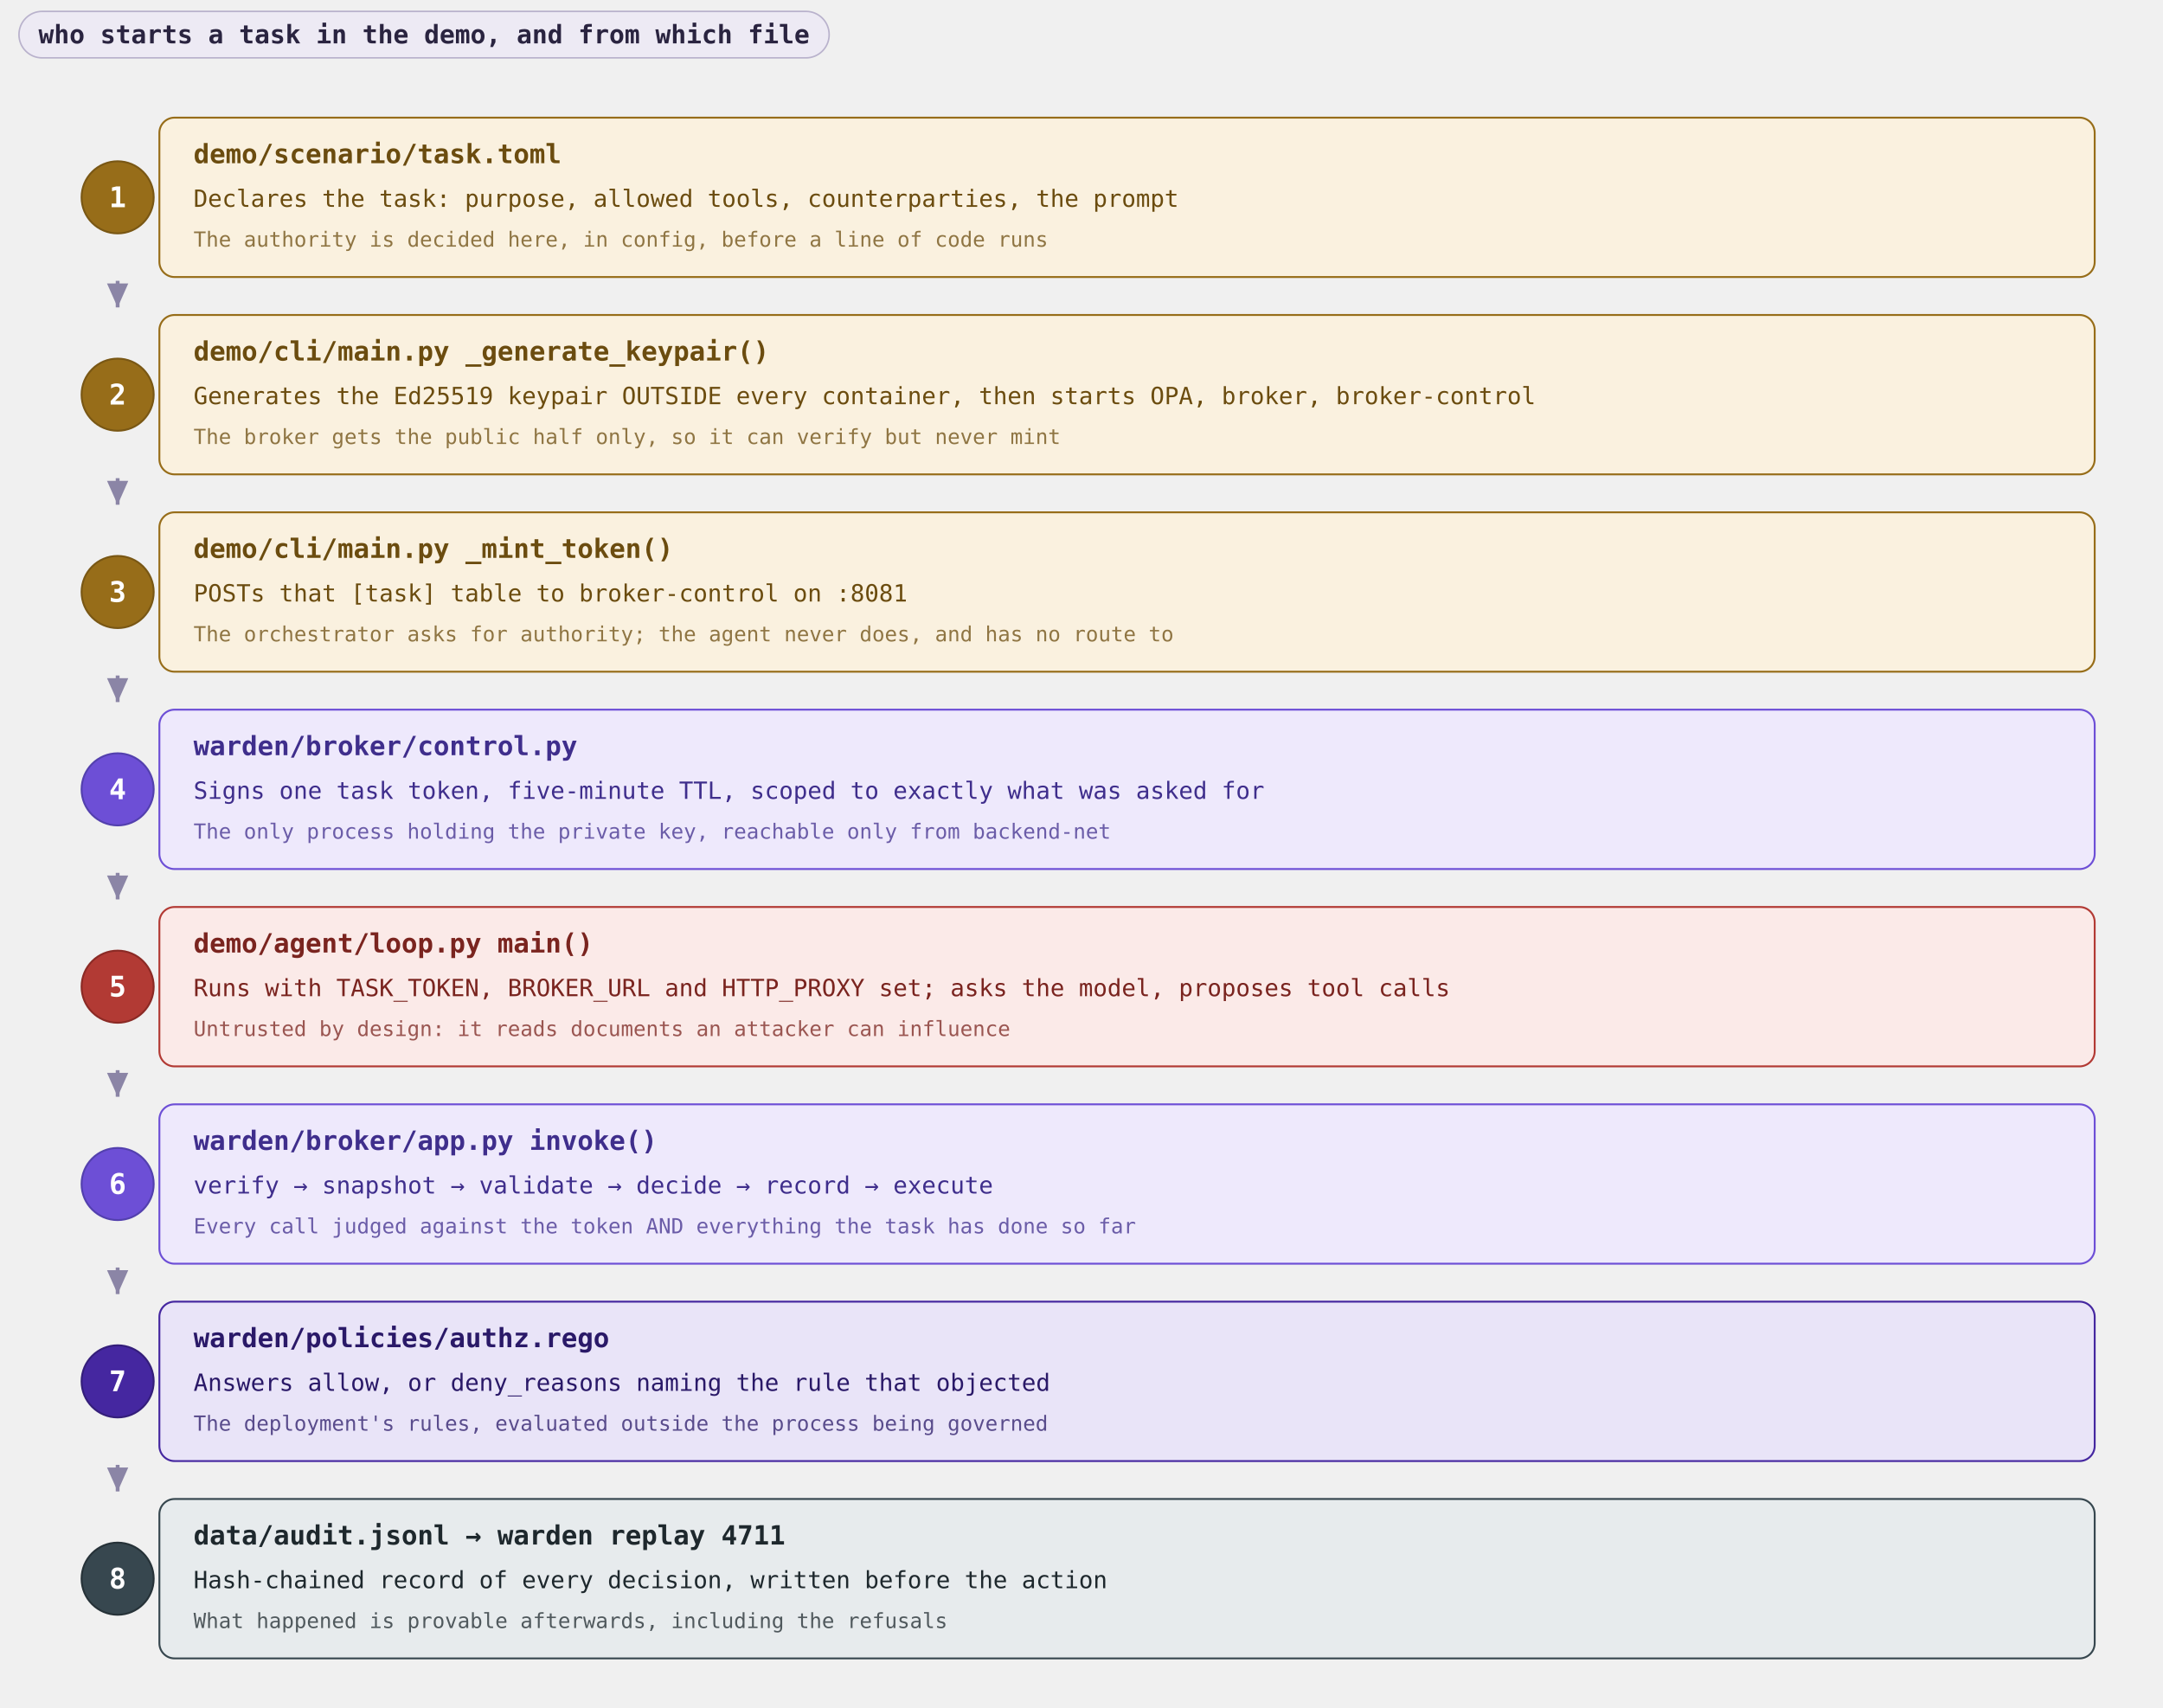
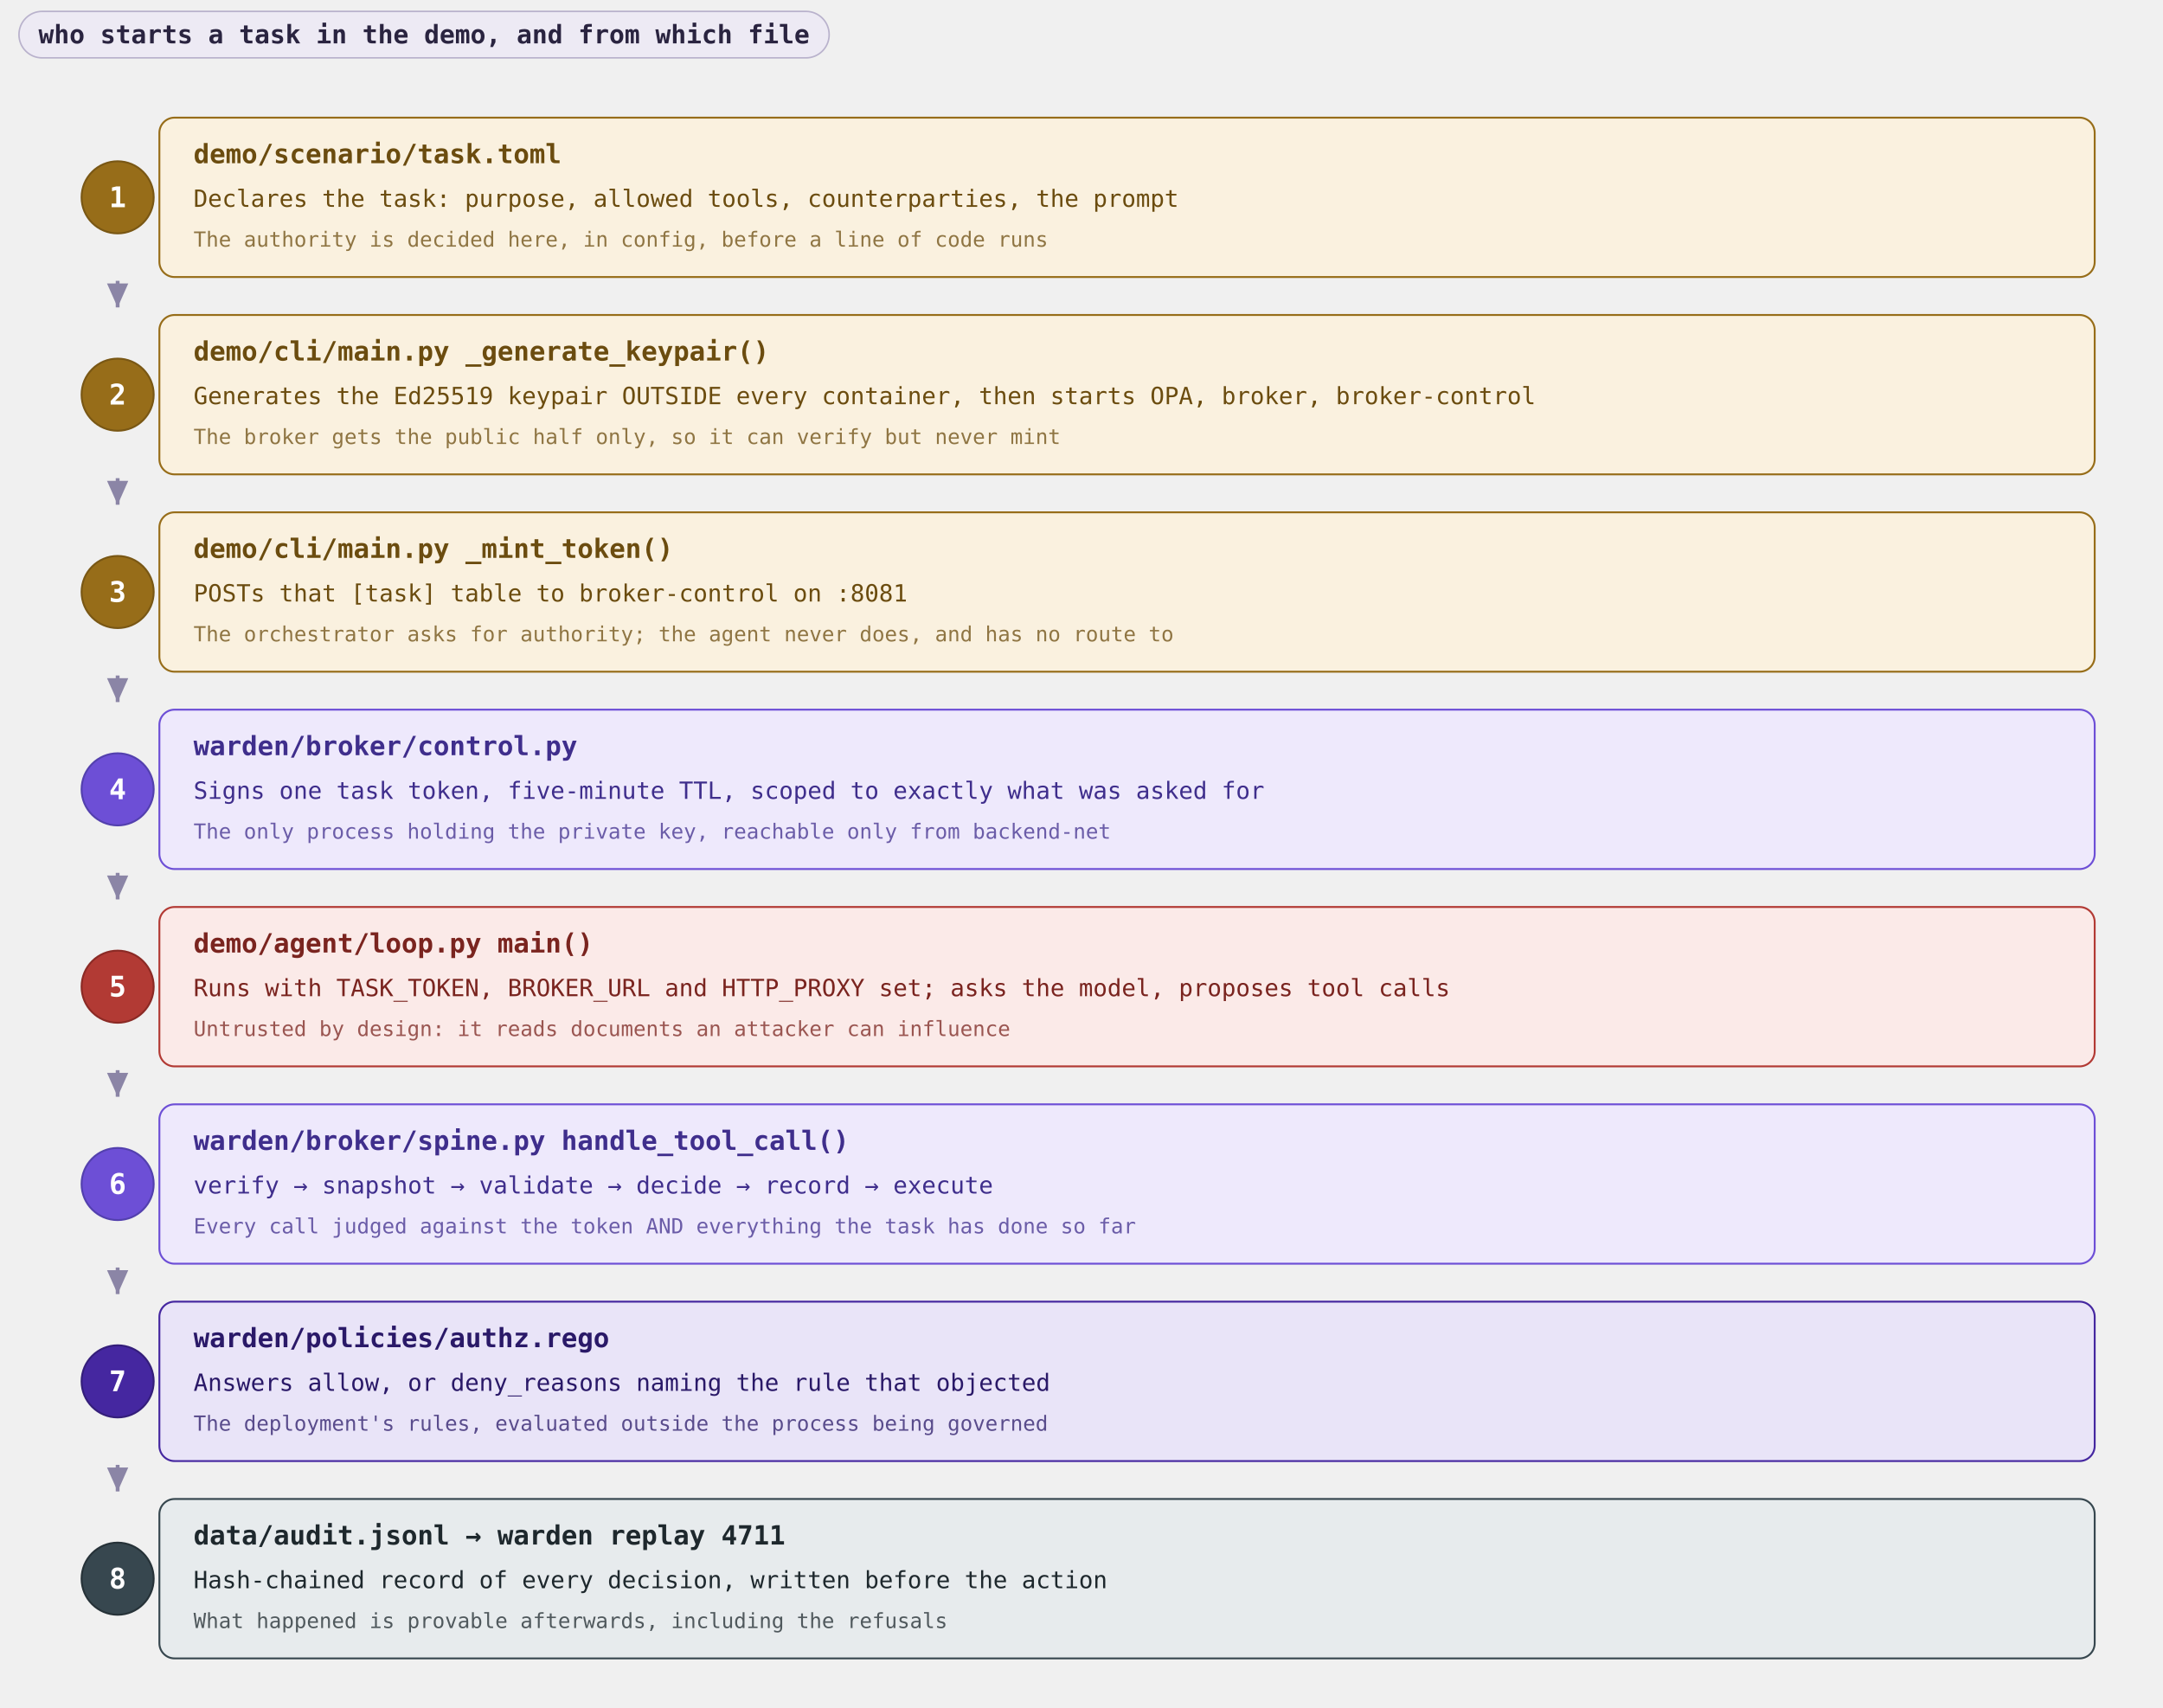
<svg xmlns="http://www.w3.org/2000/svg" viewBox="-10 0 1140 900" width="1140" height="900" role="img" aria-label="Eight steps from demo/scenario/task.toml to the audit log, naming the file responsible for each">
  <defs>
    <marker id="arrow" viewBox="0 0 10 10" refX="9" refY="5" markerWidth="7" markerHeight="7" orient="auto">
      <path d="M0,1 L9,5 L0,9 z" fill="#8B85A6" />
    </marker>
  </defs>
  <rect x="0.0" y="6.0" width="427.0" height="24.5" rx="12.2" fill="#EDEAF4" stroke="#B9B2CC" stroke-width="0.8" />
  <text x="213.5" y="18.2" fill="#2A2440" font-family="ui-monospace, SFMono-Regular, Menlo, Consolas, monospace" font-size="13.5" font-weight="600" text-anchor="middle" dominant-baseline="central">who starts a task in the demo, and from which file</text>
  <rect x="74" y="62" width="1020" height="84" rx="8" fill="#FAF1DF" stroke="#976D19" />
  <text x="92" y="86" fill="#6B4C0F" font-family="ui-monospace, SFMono-Regular, Menlo, Consolas, monospace" font-size="14" font-weight="700">demo/scenario/task.toml</text>
  <text x="92" y="109" fill="#6B4C0F" font-family="ui-monospace, SFMono-Regular, Menlo, Consolas, monospace" font-size="12.5">Declares the task: purpose, allowed tools, counterparties, the prompt</text>
  <text x="92" y="130" fill="#6B4C0F" font-family="ui-monospace, SFMono-Regular, Menlo, Consolas, monospace" font-size="11" opacity="0.75">The authority is decided here, in config, before a line of code runs</text>
  <circle cx="52" cy="104.0" r="19" fill="#976D19" stroke="#795714" />
  <text x="52" y="104.0" fill="#FFFFFF" font-family="ui-monospace, SFMono-Regular, Menlo, Consolas, monospace" font-size="15" font-weight="700" text-anchor="middle" dominant-baseline="central">1</text>
  <path d="M52,148 L52,162" fill="none" stroke="#8B85A6" stroke-width="2" marker-end="url(#arrow)" />
  <rect x="74" y="166" width="1020" height="84" rx="8" fill="#FAF1DF" stroke="#976D19" />
  <text x="92" y="190" fill="#6B4C0F" font-family="ui-monospace, SFMono-Regular, Menlo, Consolas, monospace" font-size="14" font-weight="700">demo/cli/main.py  _generate_keypair()</text>
  <text x="92" y="213" fill="#6B4C0F" font-family="ui-monospace, SFMono-Regular, Menlo, Consolas, monospace" font-size="12.5">Generates the Ed25519 keypair OUTSIDE every container, then starts OPA, broker, broker-control</text>
  <text x="92" y="234" fill="#6B4C0F" font-family="ui-monospace, SFMono-Regular, Menlo, Consolas, monospace" font-size="11" opacity="0.75">The broker gets the public half only, so it can verify but never mint</text>
  <circle cx="52" cy="208.0" r="19" fill="#976D19" stroke="#795714" />
  <text x="52" y="208.0" fill="#FFFFFF" font-family="ui-monospace, SFMono-Regular, Menlo, Consolas, monospace" font-size="15" font-weight="700" text-anchor="middle" dominant-baseline="central">2</text>
  <path d="M52,252 L52,266" fill="none" stroke="#8B85A6" stroke-width="2" marker-end="url(#arrow)" />
  <rect x="74" y="270" width="1020" height="84" rx="8" fill="#FAF1DF" stroke="#976D19" />
  <text x="92" y="294" fill="#6B4C0F" font-family="ui-monospace, SFMono-Regular, Menlo, Consolas, monospace" font-size="14" font-weight="700">demo/cli/main.py  _mint_token()</text>
  <text x="92" y="317" fill="#6B4C0F" font-family="ui-monospace, SFMono-Regular, Menlo, Consolas, monospace" font-size="12.5">POSTs that [task] table to broker-control on :8081</text>
  <text x="92" y="338" fill="#6B4C0F" font-family="ui-monospace, SFMono-Regular, Menlo, Consolas, monospace" font-size="11" opacity="0.75">The orchestrator asks for authority; the agent never does, and has no route to</text>
  <circle cx="52" cy="312.0" r="19" fill="#976D19" stroke="#795714" />
  <text x="52" y="312.0" fill="#FFFFFF" font-family="ui-monospace, SFMono-Regular, Menlo, Consolas, monospace" font-size="15" font-weight="700" text-anchor="middle" dominant-baseline="central">3</text>
  <path d="M52,356 L52,370" fill="none" stroke="#8B85A6" stroke-width="2" marker-end="url(#arrow)" />
  <rect x="74" y="374" width="1020" height="84" rx="8" fill="#EEE9FC" stroke="#6D4FD6" />
  <text x="92" y="398" fill="#3F2E8C" font-family="ui-monospace, SFMono-Regular, Menlo, Consolas, monospace" font-size="14" font-weight="700">warden/broker/control.py</text>
  <text x="92" y="421" fill="#3F2E8C" font-family="ui-monospace, SFMono-Regular, Menlo, Consolas, monospace" font-size="12.5">Signs one task token, five-minute TTL, scoped to exactly what was asked for</text>
  <text x="92" y="442" fill="#3F2E8C" font-family="ui-monospace, SFMono-Regular, Menlo, Consolas, monospace" font-size="11" opacity="0.75">The only process holding the private key, reachable only from backend-net</text>
  <circle cx="52" cy="416.0" r="19" fill="#6D4FD6" stroke="#5340AE" />
  <text x="52" y="416.0" fill="#FFFFFF" font-family="ui-monospace, SFMono-Regular, Menlo, Consolas, monospace" font-size="15" font-weight="700" text-anchor="middle" dominant-baseline="central">4</text>
  <path d="M52,460 L52,474" fill="none" stroke="#8B85A6" stroke-width="2" marker-end="url(#arrow)" />
  <rect x="74" y="478" width="1020" height="84" rx="8" fill="#FBEAE8" stroke="#B23A34" />
  <text x="92" y="502" fill="#7A241F" font-family="ui-monospace, SFMono-Regular, Menlo, Consolas, monospace" font-size="14" font-weight="700">demo/agent/loop.py  main()</text>
  <text x="92" y="525" fill="#7A241F" font-family="ui-monospace, SFMono-Regular, Menlo, Consolas, monospace" font-size="12.5">Runs with TASK_TOKEN, BROKER_URL and HTTP_PROXY set; asks the model, proposes tool calls</text>
  <text x="92" y="546" fill="#7A241F" font-family="ui-monospace, SFMono-Regular, Menlo, Consolas, monospace" font-size="11" opacity="0.75">Untrusted by design: it reads documents an attacker can influence</text>
  <circle cx="52" cy="520.0" r="19" fill="#B23A34" stroke="#8B2A25" />
  <text x="52" y="520.0" fill="#FFFFFF" font-family="ui-monospace, SFMono-Regular, Menlo, Consolas, monospace" font-size="15" font-weight="700" text-anchor="middle" dominant-baseline="central">5</text>
  <path d="M52,564 L52,578" fill="none" stroke="#8B85A6" stroke-width="2" marker-end="url(#arrow)" />
  <rect x="74" y="582" width="1020" height="84" rx="8" fill="#EEE9FC" stroke="#6D4FD6" />
-   <text x="92" y="606" fill="#3F2E8C" font-family="ui-monospace, SFMono-Regular, Menlo, Consolas, monospace" font-size="14" font-weight="700">warden/broker/app.py  invoke()</text>
+   <text x="92" y="606" fill="#3F2E8C" font-family="ui-monospace, SFMono-Regular, Menlo, Consolas, monospace" font-size="14" font-weight="700">warden/broker/spine.py  handle_tool_call()</text>
  <text x="92" y="629" fill="#3F2E8C" font-family="ui-monospace, SFMono-Regular, Menlo, Consolas, monospace" font-size="12.5">verify → snapshot → validate → decide → record → execute</text>
  <text x="92" y="650" fill="#3F2E8C" font-family="ui-monospace, SFMono-Regular, Menlo, Consolas, monospace" font-size="11" opacity="0.75">Every call judged against the token AND everything the task has done so far</text>
  <circle cx="52" cy="624.0" r="19" fill="#6D4FD6" stroke="#5340AE" />
  <text x="52" y="624.0" fill="#FFFFFF" font-family="ui-monospace, SFMono-Regular, Menlo, Consolas, monospace" font-size="15" font-weight="700" text-anchor="middle" dominant-baseline="central">6</text>
  <path d="M52,668 L52,682" fill="none" stroke="#8B85A6" stroke-width="2" marker-end="url(#arrow)" />
  <rect x="74" y="686" width="1020" height="84" rx="8" fill="#E9E4F8" stroke="#4527A0" />
  <text x="92" y="710" fill="#2A1968" font-family="ui-monospace, SFMono-Regular, Menlo, Consolas, monospace" font-size="14" font-weight="700">warden/policies/authz.rego</text>
  <text x="92" y="733" fill="#2A1968" font-family="ui-monospace, SFMono-Regular, Menlo, Consolas, monospace" font-size="12.5">Answers allow, or deny_reasons naming the rule that objected</text>
  <text x="92" y="754" fill="#2A1968" font-family="ui-monospace, SFMono-Regular, Menlo, Consolas, monospace" font-size="11" opacity="0.75">The deployment's rules, evaluated outside the process being governed</text>
  <circle cx="52" cy="728.0" r="19" fill="#4527A0" stroke="#341E7A" />
  <text x="52" y="728.0" fill="#FFFFFF" font-family="ui-monospace, SFMono-Regular, Menlo, Consolas, monospace" font-size="15" font-weight="700" text-anchor="middle" dominant-baseline="central">7</text>
  <path d="M52,772 L52,786" fill="none" stroke="#8B85A6" stroke-width="2" marker-end="url(#arrow)" />
  <rect x="74" y="790" width="1020" height="84" rx="8" fill="#E7EBED" stroke="#37474F" />
  <text x="92" y="814" fill="#1E282D" font-family="ui-monospace, SFMono-Regular, Menlo, Consolas, monospace" font-size="14" font-weight="700">data/audit.jsonl → warden replay 4711</text>
  <text x="92" y="837" fill="#1E282D" font-family="ui-monospace, SFMono-Regular, Menlo, Consolas, monospace" font-size="12.5">Hash-chained record of every decision, written before the action</text>
  <text x="92" y="858" fill="#1E282D" font-family="ui-monospace, SFMono-Regular, Menlo, Consolas, monospace" font-size="11" opacity="0.75">What happened is provable afterwards, including the refusals</text>
  <circle cx="52" cy="832.0" r="19" fill="#37474F" stroke="#263238" />
  <text x="52" y="832.0" fill="#FFFFFF" font-family="ui-monospace, SFMono-Regular, Menlo, Consolas, monospace" font-size="15" font-weight="700" text-anchor="middle" dominant-baseline="central">8</text>
</svg>
